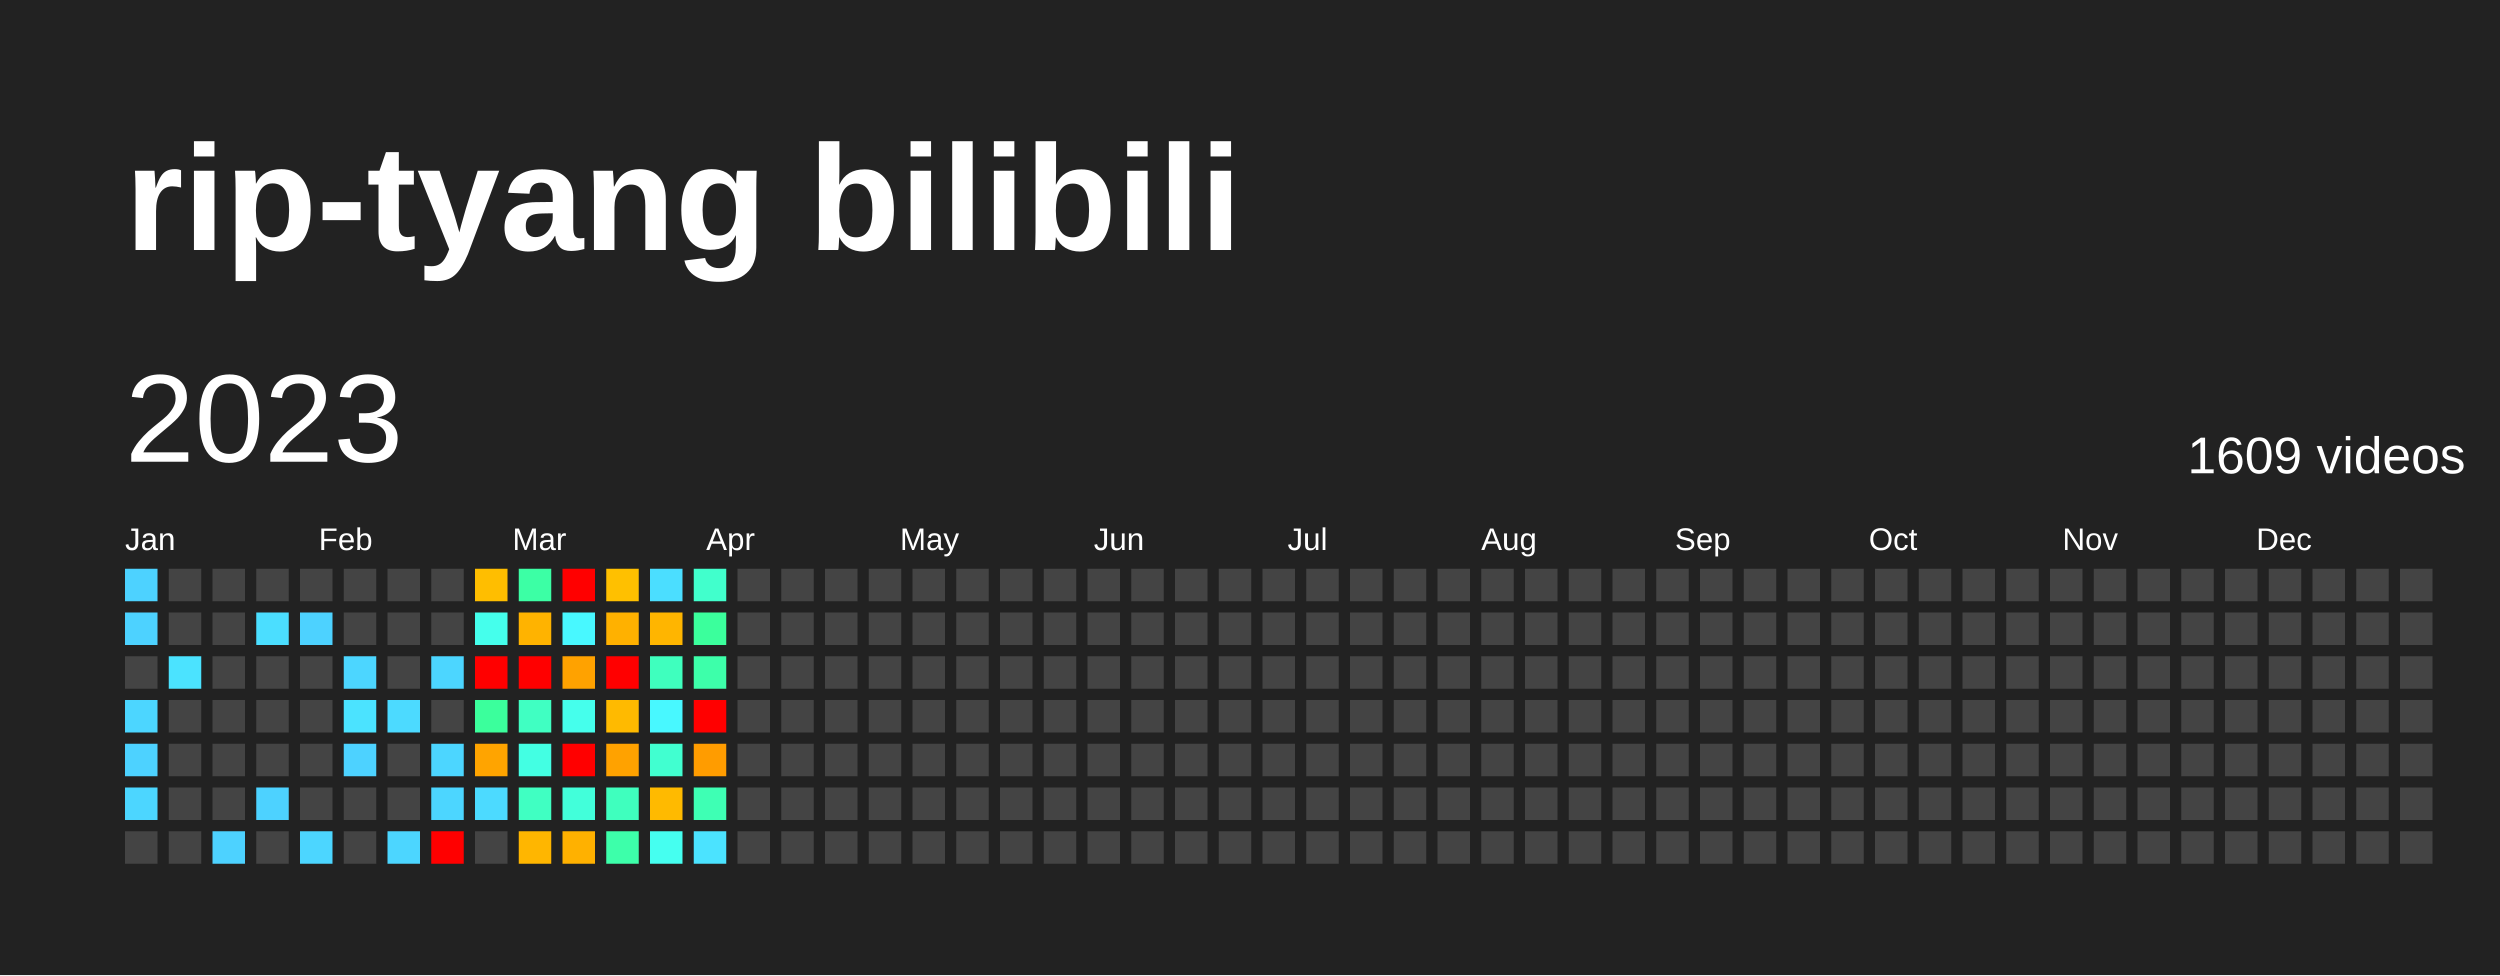
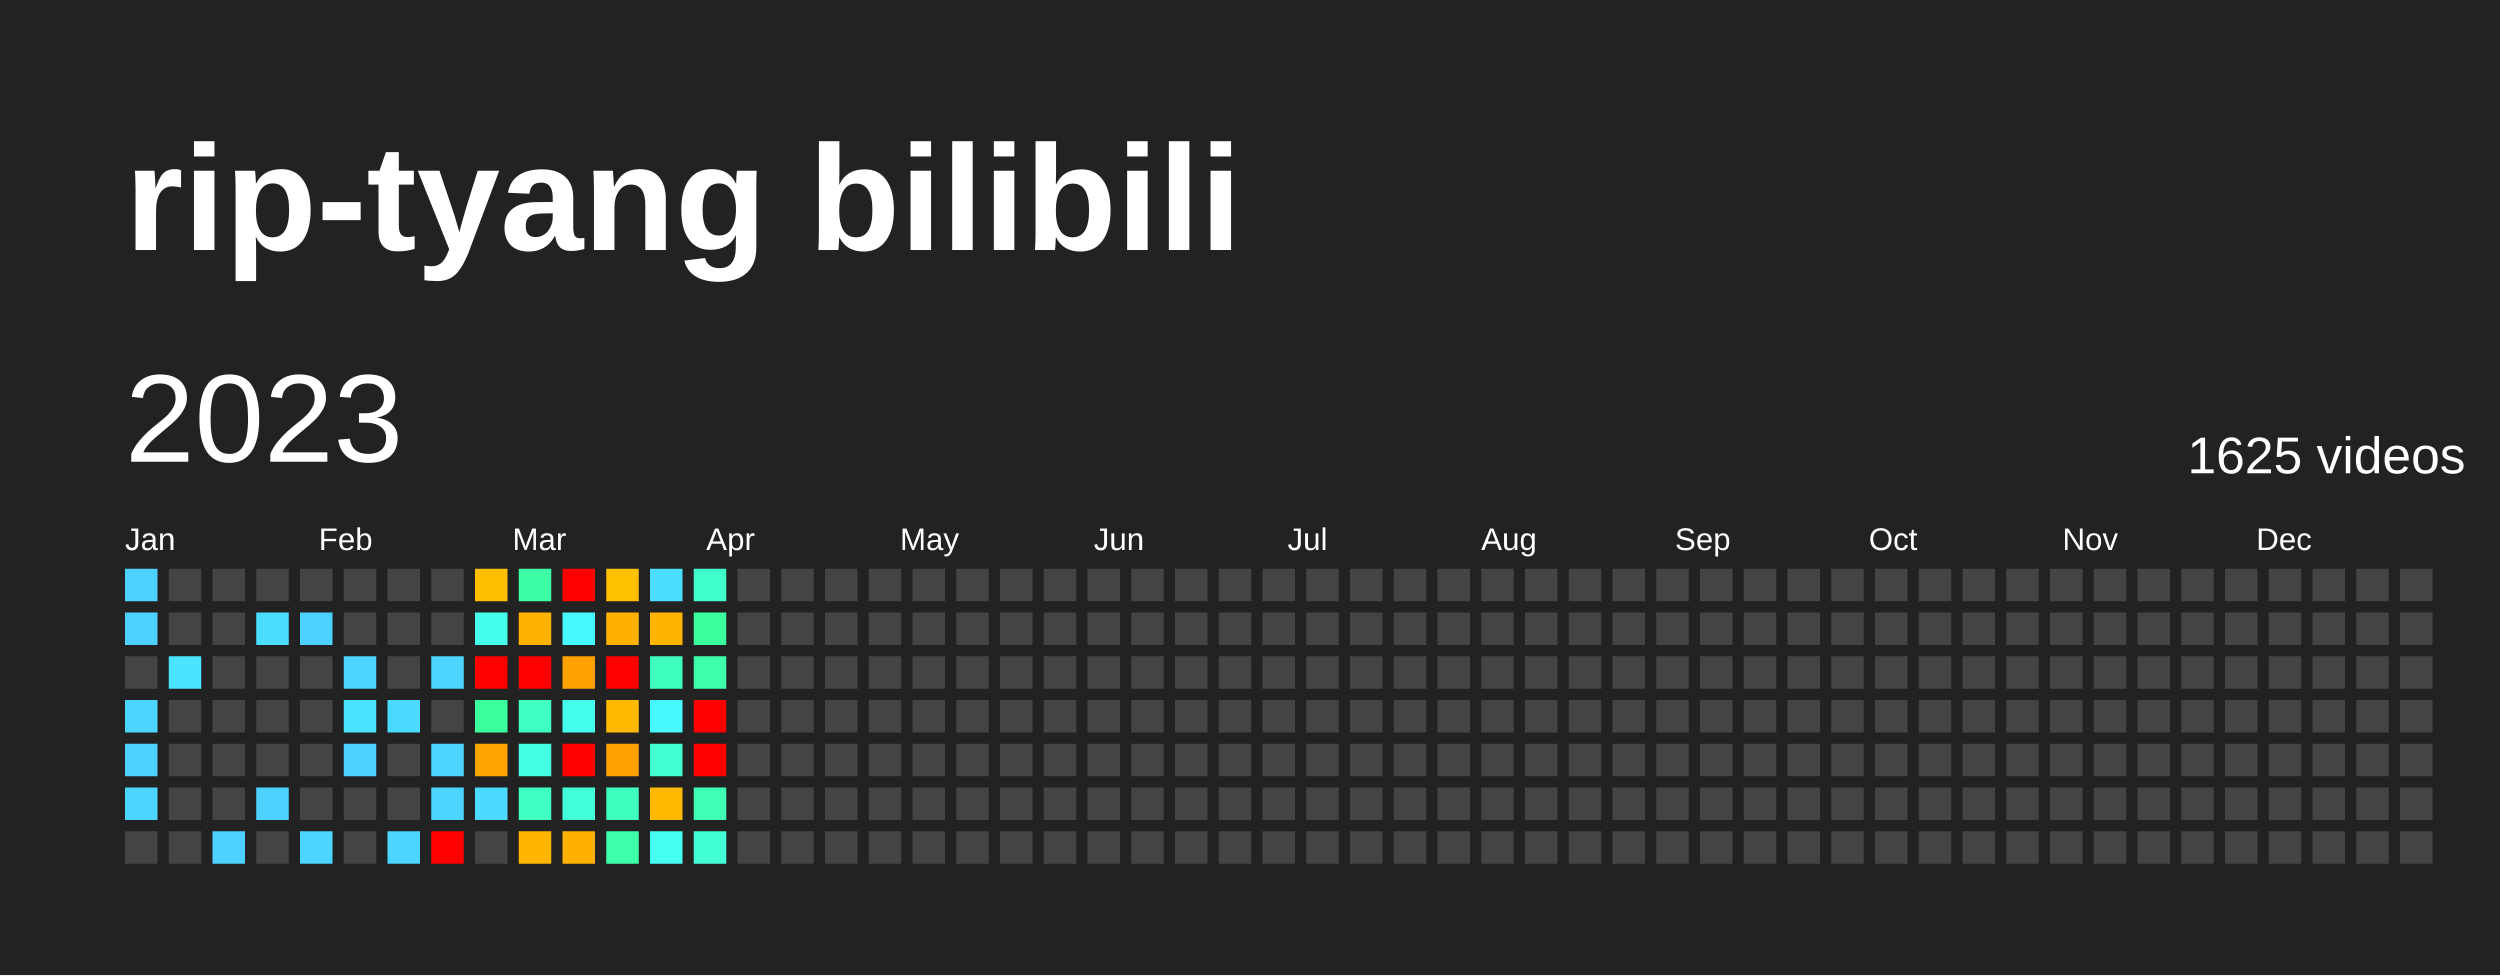
<svg xmlns="http://www.w3.org/2000/svg" baseProfile="full" height="78mm" version="1.1" viewBox="0,0,200,78" width="200mm">
  <defs />
  <rect fill="#222222" height="78" width="200" x="0" y="0" />
  <text fill="#FFFFFF" style="font-size:12px; font-family:Arial; font-weight:bold;" x="10" y="20">rip-tyang bilibili</text>
  <text dominant-baseline="hanging" fill="#FFFFFF" style="font-size:10.0px; font-family:Arial;" x="10" y="30">2023</text>
-   <text dominant-baseline="hanging" fill="#FFFFFF" style="font-size:4.125px; font-family:Arial;" x="175" y="35">1609 videos</text>
+   <text dominant-baseline="hanging" fill="#FFFFFF" style="font-size:4.125px; font-family:Arial;" x="175" y="35">1625 videos</text>
  <text fill="#FFFFFF" style="font-size:2.5px; font-family:Arial" x="10.0" y="44">Jan</text>
  <text fill="#FFFFFF" style="font-size:2.5px; font-family:Arial" x="25.5" y="44">Feb</text>
  <text fill="#FFFFFF" style="font-size:2.5px; font-family:Arial" x="41.0" y="44">Mar</text>
  <text fill="#FFFFFF" style="font-size:2.5px; font-family:Arial" x="56.5" y="44">Apr</text>
  <text fill="#FFFFFF" style="font-size:2.5px; font-family:Arial" x="72.0" y="44">May</text>
  <text fill="#FFFFFF" style="font-size:2.5px; font-family:Arial" x="87.5" y="44">Jun</text>
  <text fill="#FFFFFF" style="font-size:2.5px; font-family:Arial" x="103.0" y="44">Jul</text>
  <text fill="#FFFFFF" style="font-size:2.5px; font-family:Arial" x="118.5" y="44">Aug</text>
  <text fill="#FFFFFF" style="font-size:2.5px; font-family:Arial" x="134.0" y="44">Sep</text>
  <text fill="#FFFFFF" style="font-size:2.5px; font-family:Arial" x="149.5" y="44">Oct</text>
  <text fill="#FFFFFF" style="font-size:2.5px; font-family:Arial" x="165.0" y="44">Nov</text>
  <text fill="#FFFFFF" style="font-size:2.5px; font-family:Arial" x="180.5" y="44">Dec</text>
  <rect fill="#4dd2ff" height="2.6" width="2.6" x="10.0" y="45.5" />
  <rect fill="#4dd2ff" height="2.6" width="2.6" x="10.0" y="49.0" />
  <rect fill="#444444" height="2.6" width="2.6" x="10.0" y="52.5" />
  <rect fill="#4cd6ff" height="2.6" width="2.6" x="10.0" y="56.0" />
  <rect fill="#4dd2ff" height="2.6" width="2.6" x="10.0" y="59.5" />
  <rect fill="#4cd6ff" height="2.6" width="2.6" x="10.0" y="63.0" />
  <rect fill="#444444" height="2.6" width="2.6" x="10.0" y="66.5" />
  <rect fill="#444444" height="2.6" width="2.6" x="13.5" y="45.5" />
  <rect fill="#444444" height="2.6" width="2.6" x="13.5" y="49.0" />
  <rect fill="#4be3ff" height="2.6" width="2.6" x="13.5" y="52.5" />
  <rect fill="#444444" height="2.6" width="2.6" x="13.5" y="56.0" />
  <rect fill="#444444" height="2.6" width="2.6" x="13.5" y="59.5" />
  <rect fill="#444444" height="2.6" width="2.6" x="13.5" y="63.0" />
  <rect fill="#444444" height="2.6" width="2.6" x="13.5" y="66.5" />
  <rect fill="#444444" height="2.6" width="2.6" x="17.0" y="45.5" />
  <rect fill="#444444" height="2.6" width="2.6" x="17.0" y="49.0" />
  <rect fill="#444444" height="2.6" width="2.6" x="17.0" y="52.5" />
  <rect fill="#444444" height="2.6" width="2.6" x="17.0" y="56.0" />
  <rect fill="#444444" height="2.6" width="2.6" x="17.0" y="59.5" />
  <rect fill="#444444" height="2.6" width="2.6" x="17.0" y="63.0" />
  <rect fill="#4dd2ff" height="2.6" width="2.6" x="17.0" y="66.5" />
  <rect fill="#444444" height="2.6" width="2.6" x="20.5" y="45.5" />
  <rect fill="#4bdeff" height="2.6" width="2.6" x="20.5" y="49.0" />
  <rect fill="#444444" height="2.6" width="2.6" x="20.5" y="52.5" />
  <rect fill="#444444" height="2.6" width="2.6" x="20.5" y="56.0" />
  <rect fill="#444444" height="2.6" width="2.6" x="20.5" y="59.5" />
  <rect fill="#4dd2ff" height="2.6" width="2.6" x="20.5" y="63.0" />
  <rect fill="#444444" height="2.6" width="2.6" x="20.5" y="66.5" />
  <rect fill="#444444" height="2.6" width="2.6" x="24.0" y="45.5" />
  <rect fill="#4dd2ff" height="2.6" width="2.6" x="24.0" y="49.0" />
  <rect fill="#444444" height="2.6" width="2.6" x="24.0" y="52.5" />
  <rect fill="#444444" height="2.6" width="2.6" x="24.0" y="56.0" />
  <rect fill="#444444" height="2.6" width="2.6" x="24.0" y="59.5" />
  <rect fill="#444444" height="2.6" width="2.6" x="24.0" y="63.0" />
  <rect fill="#4cd6ff" height="2.6" width="2.6" x="24.0" y="66.5" />
  <rect fill="#444444" height="2.6" width="2.6" x="27.5" y="45.5" />
  <rect fill="#444444" height="2.6" width="2.6" x="27.5" y="49.0" />
  <rect fill="#4cd6ff" height="2.6" width="2.6" x="27.5" y="52.5" />
  <rect fill="#4be3ff" height="2.6" width="2.6" x="27.5" y="56.0" />
  <rect fill="#4dd2ff" height="2.6" width="2.6" x="27.5" y="59.5" />
  <rect fill="#444444" height="2.6" width="2.6" x="27.5" y="63.0" />
  <rect fill="#444444" height="2.6" width="2.6" x="27.5" y="66.5" />
  <rect fill="#444444" height="2.6" width="2.6" x="31.0" y="45.5" />
  <rect fill="#444444" height="2.6" width="2.6" x="31.0" y="49.0" />
  <rect fill="#444444" height="2.6" width="2.6" x="31.0" y="52.5" />
  <rect fill="#4cdaff" height="2.6" width="2.6" x="31.0" y="56.0" />
  <rect fill="#444444" height="2.6" width="2.6" x="31.0" y="59.5" />
  <rect fill="#444444" height="2.6" width="2.6" x="31.0" y="63.0" />
  <rect fill="#4cd6ff" height="2.6" width="2.6" x="31.0" y="66.5" />
  <rect fill="#444444" height="2.6" width="2.6" x="34.5" y="45.5" />
  <rect fill="#444444" height="2.6" width="2.6" x="34.5" y="49.0" />
  <rect fill="#4cd6ff" height="2.6" width="2.6" x="34.5" y="52.5" />
  <rect fill="#444444" height="2.6" width="2.6" x="34.5" y="56.0" />
  <rect fill="#4cd6ff" height="2.6" width="2.6" x="34.5" y="59.5" />
  <rect fill="#4cd6ff" height="2.6" width="2.6" x="34.5" y="63.0" />
  <rect fill="red" height="2.6" width="2.6" x="34.5" y="66.5" />
  <rect fill="#ffbe00" height="2.6" width="2.6" x="38.0" y="45.5" />
  <rect fill="#45ffec" height="2.6" width="2.6" x="38.0" y="49.0" />
  <rect fill="red" height="2.6" width="2.6" x="38.0" y="52.5" />
  <rect fill="#3bff9c" height="2.6" width="2.6" x="38.0" y="56.0" />
  <rect fill="#ffa400" height="2.6" width="2.6" x="38.0" y="59.5" />
  <rect fill="#4cdaff" height="2.6" width="2.6" x="38.0" y="63.0" />
  <rect fill="#444444" height="2.6" width="2.6" x="38.0" y="66.5" />
  <rect fill="#3cffa5" height="2.6" width="2.6" x="41.5" y="45.5" />
  <rect fill="#ffb300" height="2.6" width="2.6" x="41.5" y="49.0" />
  <rect fill="red" height="2.6" width="2.6" x="41.5" y="52.5" />
  <rect fill="#40ffc2" height="2.6" width="2.6" x="41.5" y="56.0" />
  <rect fill="#43ffe3" height="2.6" width="2.6" x="41.5" y="59.5" />
  <rect fill="#40ffc2" height="2.6" width="2.6" x="41.5" y="63.0" />
  <rect fill="#ffb600" height="2.6" width="2.6" x="41.5" y="66.5" />
  <rect fill="red" height="2.6" width="2.6" x="45.0" y="45.5" />
  <rect fill="#48f8ff" height="2.6" width="2.6" x="45.0" y="49.0" />
  <rect fill="#ffa200" height="2.6" width="2.6" x="45.0" y="52.5" />
  <rect fill="#45ffec" height="2.6" width="2.6" x="45.0" y="56.0" />
  <rect fill="red" height="2.6" width="2.6" x="45.0" y="59.5" />
  <rect fill="#42ffda" height="2.6" width="2.6" x="45.0" y="63.0" />
  <rect fill="#ffb100" height="2.6" width="2.6" x="45.0" y="66.5" />
  <rect fill="#ffc000" height="2.6" width="2.6" x="48.5" y="45.5" />
  <rect fill="#ffb100" height="2.6" width="2.6" x="48.5" y="49.0" />
  <rect fill="red" height="2.6" width="2.6" x="48.5" y="52.5" />
  <rect fill="#ffba00" height="2.6" width="2.6" x="48.5" y="56.0" />
  <rect fill="#ffa200" height="2.6" width="2.6" x="48.5" y="59.5" />
  <rect fill="#3fffbe" height="2.6" width="2.6" x="48.5" y="63.0" />
  <rect fill="#3dffaa" height="2.6" width="2.6" x="48.5" y="66.5" />
  <rect fill="#4bdeff" height="2.6" width="2.6" x="52.0" y="45.5" />
  <rect fill="#ffb500" height="2.6" width="2.6" x="52.0" y="49.0" />
  <rect fill="#3fffbe" height="2.6" width="2.6" x="52.0" y="52.5" />
  <rect fill="#48f8ff" height="2.6" width="2.6" x="52.0" y="56.0" />
  <rect fill="#41ffd0" height="2.6" width="2.6" x="52.0" y="59.5" />
  <rect fill="#ffba00" height="2.6" width="2.6" x="52.0" y="63.0" />
  <rect fill="#45fff0" height="2.6" width="2.6" x="52.0" y="66.5" />
  <rect fill="#41ffcc" height="2.6" width="2.6" x="55.5" y="45.5" />
  <rect fill="#3bff9c" height="2.6" width="2.6" x="55.5" y="49.0" />
  <rect fill="#3dffaa" height="2.6" width="2.6" x="55.5" y="52.5" />
  <rect fill="red" height="2.6" width="2.6" x="55.5" y="56.0" />
-   <rect fill="#ff9c00" height="2.6" width="2.6" x="55.5" y="59.5" />
+   <rect fill="red" height="2.6" width="2.6" x="55.5" y="59.5" />
  <rect fill="#3effb4" height="2.6" width="2.6" x="55.5" y="63.0" />
-   <rect fill="#4be3ff" height="2.6" width="2.6" x="55.5" y="66.5" />
+   <rect fill="#42ffd5" height="2.6" width="2.6" x="55.5" y="66.5" />
  <rect fill="#444444" height="2.6" width="2.6" x="59.0" y="45.5" />
  <rect fill="#444444" height="2.6" width="2.6" x="59.0" y="49.0" />
  <rect fill="#444444" height="2.6" width="2.6" x="59.0" y="52.5" />
  <rect fill="#444444" height="2.6" width="2.6" x="59.0" y="56.0" />
  <rect fill="#444444" height="2.6" width="2.6" x="59.0" y="59.5" />
  <rect fill="#444444" height="2.6" width="2.6" x="59.0" y="63.0" />
  <rect fill="#444444" height="2.6" width="2.6" x="59.0" y="66.5" />
  <rect fill="#444444" height="2.6" width="2.6" x="62.5" y="45.5" />
  <rect fill="#444444" height="2.6" width="2.6" x="62.5" y="49.0" />
  <rect fill="#444444" height="2.6" width="2.6" x="62.5" y="52.5" />
  <rect fill="#444444" height="2.6" width="2.6" x="62.5" y="56.0" />
  <rect fill="#444444" height="2.6" width="2.6" x="62.5" y="59.5" />
  <rect fill="#444444" height="2.6" width="2.6" x="62.5" y="63.0" />
  <rect fill="#444444" height="2.6" width="2.6" x="62.5" y="66.5" />
  <rect fill="#444444" height="2.6" width="2.6" x="66.0" y="45.5" />
  <rect fill="#444444" height="2.6" width="2.6" x="66.0" y="49.0" />
  <rect fill="#444444" height="2.6" width="2.6" x="66.0" y="52.5" />
  <rect fill="#444444" height="2.6" width="2.6" x="66.0" y="56.0" />
  <rect fill="#444444" height="2.6" width="2.6" x="66.0" y="59.5" />
  <rect fill="#444444" height="2.6" width="2.6" x="66.0" y="63.0" />
  <rect fill="#444444" height="2.6" width="2.6" x="66.0" y="66.5" />
  <rect fill="#444444" height="2.6" width="2.6" x="69.5" y="45.5" />
  <rect fill="#444444" height="2.6" width="2.6" x="69.5" y="49.0" />
  <rect fill="#444444" height="2.6" width="2.6" x="69.5" y="52.5" />
  <rect fill="#444444" height="2.6" width="2.6" x="69.5" y="56.0" />
  <rect fill="#444444" height="2.6" width="2.6" x="69.5" y="59.5" />
  <rect fill="#444444" height="2.6" width="2.6" x="69.5" y="63.0" />
  <rect fill="#444444" height="2.6" width="2.6" x="69.5" y="66.5" />
  <rect fill="#444444" height="2.6" width="2.6" x="73.0" y="45.5" />
  <rect fill="#444444" height="2.6" width="2.6" x="73.0" y="49.0" />
  <rect fill="#444444" height="2.6" width="2.6" x="73.0" y="52.5" />
  <rect fill="#444444" height="2.6" width="2.6" x="73.0" y="56.0" />
  <rect fill="#444444" height="2.6" width="2.6" x="73.0" y="59.5" />
  <rect fill="#444444" height="2.6" width="2.6" x="73.0" y="63.0" />
  <rect fill="#444444" height="2.6" width="2.6" x="73.0" y="66.5" />
  <rect fill="#444444" height="2.6" width="2.6" x="76.5" y="45.5" />
  <rect fill="#444444" height="2.6" width="2.6" x="76.5" y="49.0" />
  <rect fill="#444444" height="2.6" width="2.6" x="76.5" y="52.5" />
  <rect fill="#444444" height="2.6" width="2.6" x="76.5" y="56.0" />
  <rect fill="#444444" height="2.6" width="2.6" x="76.5" y="59.5" />
  <rect fill="#444444" height="2.6" width="2.6" x="76.5" y="63.0" />
  <rect fill="#444444" height="2.6" width="2.6" x="76.5" y="66.5" />
  <rect fill="#444444" height="2.6" width="2.6" x="80.0" y="45.5" />
  <rect fill="#444444" height="2.6" width="2.6" x="80.0" y="49.0" />
  <rect fill="#444444" height="2.6" width="2.6" x="80.0" y="52.5" />
  <rect fill="#444444" height="2.6" width="2.6" x="80.0" y="56.0" />
  <rect fill="#444444" height="2.6" width="2.6" x="80.0" y="59.5" />
  <rect fill="#444444" height="2.6" width="2.6" x="80.0" y="63.0" />
  <rect fill="#444444" height="2.6" width="2.6" x="80.0" y="66.5" />
  <rect fill="#444444" height="2.6" width="2.6" x="83.5" y="45.5" />
  <rect fill="#444444" height="2.6" width="2.6" x="83.5" y="49.0" />
  <rect fill="#444444" height="2.6" width="2.6" x="83.5" y="52.5" />
  <rect fill="#444444" height="2.6" width="2.6" x="83.5" y="56.0" />
  <rect fill="#444444" height="2.6" width="2.6" x="83.5" y="59.5" />
  <rect fill="#444444" height="2.6" width="2.6" x="83.5" y="63.0" />
  <rect fill="#444444" height="2.6" width="2.6" x="83.5" y="66.5" />
  <rect fill="#444444" height="2.6" width="2.6" x="87.0" y="45.5" />
  <rect fill="#444444" height="2.6" width="2.6" x="87.0" y="49.0" />
  <rect fill="#444444" height="2.6" width="2.6" x="87.0" y="52.5" />
  <rect fill="#444444" height="2.6" width="2.6" x="87.0" y="56.0" />
  <rect fill="#444444" height="2.6" width="2.6" x="87.0" y="59.5" />
  <rect fill="#444444" height="2.6" width="2.6" x="87.0" y="63.0" />
  <rect fill="#444444" height="2.6" width="2.6" x="87.0" y="66.5" />
  <rect fill="#444444" height="2.6" width="2.6" x="90.5" y="45.5" />
  <rect fill="#444444" height="2.6" width="2.6" x="90.5" y="49.0" />
  <rect fill="#444444" height="2.6" width="2.6" x="90.5" y="52.5" />
  <rect fill="#444444" height="2.6" width="2.6" x="90.5" y="56.0" />
  <rect fill="#444444" height="2.6" width="2.6" x="90.5" y="59.5" />
  <rect fill="#444444" height="2.6" width="2.6" x="90.5" y="63.0" />
  <rect fill="#444444" height="2.6" width="2.6" x="90.5" y="66.5" />
  <rect fill="#444444" height="2.6" width="2.6" x="94.0" y="45.5" />
  <rect fill="#444444" height="2.6" width="2.6" x="94.0" y="49.0" />
  <rect fill="#444444" height="2.6" width="2.6" x="94.0" y="52.5" />
  <rect fill="#444444" height="2.6" width="2.6" x="94.0" y="56.0" />
  <rect fill="#444444" height="2.6" width="2.6" x="94.0" y="59.5" />
  <rect fill="#444444" height="2.6" width="2.6" x="94.0" y="63.0" />
  <rect fill="#444444" height="2.6" width="2.6" x="94.0" y="66.5" />
  <rect fill="#444444" height="2.6" width="2.6" x="97.5" y="45.5" />
  <rect fill="#444444" height="2.6" width="2.6" x="97.5" y="49.0" />
  <rect fill="#444444" height="2.6" width="2.6" x="97.5" y="52.5" />
  <rect fill="#444444" height="2.6" width="2.6" x="97.5" y="56.0" />
  <rect fill="#444444" height="2.6" width="2.6" x="97.5" y="59.5" />
  <rect fill="#444444" height="2.6" width="2.6" x="97.5" y="63.0" />
  <rect fill="#444444" height="2.6" width="2.6" x="97.5" y="66.5" />
  <rect fill="#444444" height="2.6" width="2.6" x="101.0" y="45.5" />
  <rect fill="#444444" height="2.6" width="2.6" x="101.0" y="49.0" />
  <rect fill="#444444" height="2.6" width="2.6" x="101.0" y="52.5" />
  <rect fill="#444444" height="2.6" width="2.6" x="101.0" y="56.0" />
  <rect fill="#444444" height="2.6" width="2.6" x="101.0" y="59.5" />
  <rect fill="#444444" height="2.6" width="2.6" x="101.0" y="63.0" />
  <rect fill="#444444" height="2.6" width="2.6" x="101.0" y="66.5" />
  <rect fill="#444444" height="2.6" width="2.6" x="104.5" y="45.5" />
  <rect fill="#444444" height="2.6" width="2.6" x="104.5" y="49.0" />
  <rect fill="#444444" height="2.6" width="2.6" x="104.5" y="52.5" />
  <rect fill="#444444" height="2.6" width="2.6" x="104.5" y="56.0" />
  <rect fill="#444444" height="2.6" width="2.6" x="104.5" y="59.5" />
  <rect fill="#444444" height="2.6" width="2.6" x="104.5" y="63.0" />
  <rect fill="#444444" height="2.6" width="2.6" x="104.5" y="66.5" />
  <rect fill="#444444" height="2.6" width="2.6" x="108.0" y="45.5" />
  <rect fill="#444444" height="2.6" width="2.6" x="108.0" y="49.0" />
  <rect fill="#444444" height="2.6" width="2.6" x="108.0" y="52.5" />
  <rect fill="#444444" height="2.6" width="2.6" x="108.0" y="56.0" />
  <rect fill="#444444" height="2.6" width="2.6" x="108.0" y="59.5" />
  <rect fill="#444444" height="2.6" width="2.6" x="108.0" y="63.0" />
  <rect fill="#444444" height="2.6" width="2.6" x="108.0" y="66.5" />
  <rect fill="#444444" height="2.6" width="2.6" x="111.5" y="45.5" />
  <rect fill="#444444" height="2.6" width="2.6" x="111.5" y="49.0" />
  <rect fill="#444444" height="2.6" width="2.6" x="111.5" y="52.5" />
  <rect fill="#444444" height="2.6" width="2.6" x="111.5" y="56.0" />
  <rect fill="#444444" height="2.6" width="2.6" x="111.5" y="59.5" />
  <rect fill="#444444" height="2.6" width="2.6" x="111.5" y="63.0" />
  <rect fill="#444444" height="2.6" width="2.6" x="111.5" y="66.5" />
  <rect fill="#444444" height="2.6" width="2.6" x="115.0" y="45.5" />
  <rect fill="#444444" height="2.6" width="2.6" x="115.0" y="49.0" />
  <rect fill="#444444" height="2.6" width="2.6" x="115.0" y="52.5" />
  <rect fill="#444444" height="2.6" width="2.6" x="115.0" y="56.0" />
  <rect fill="#444444" height="2.6" width="2.6" x="115.0" y="59.5" />
  <rect fill="#444444" height="2.6" width="2.6" x="115.0" y="63.0" />
  <rect fill="#444444" height="2.6" width="2.6" x="115.0" y="66.5" />
  <rect fill="#444444" height="2.6" width="2.6" x="118.5" y="45.5" />
  <rect fill="#444444" height="2.6" width="2.6" x="118.5" y="49.0" />
  <rect fill="#444444" height="2.6" width="2.6" x="118.5" y="52.5" />
  <rect fill="#444444" height="2.6" width="2.6" x="118.5" y="56.0" />
  <rect fill="#444444" height="2.6" width="2.6" x="118.5" y="59.5" />
  <rect fill="#444444" height="2.6" width="2.6" x="118.5" y="63.0" />
  <rect fill="#444444" height="2.6" width="2.6" x="118.5" y="66.5" />
  <rect fill="#444444" height="2.6" width="2.6" x="122.0" y="45.5" />
  <rect fill="#444444" height="2.6" width="2.6" x="122.0" y="49.0" />
  <rect fill="#444444" height="2.6" width="2.6" x="122.0" y="52.5" />
  <rect fill="#444444" height="2.6" width="2.6" x="122.0" y="56.0" />
  <rect fill="#444444" height="2.6" width="2.6" x="122.0" y="59.5" />
  <rect fill="#444444" height="2.6" width="2.6" x="122.0" y="63.0" />
  <rect fill="#444444" height="2.6" width="2.6" x="122.0" y="66.5" />
  <rect fill="#444444" height="2.6" width="2.6" x="125.5" y="45.5" />
  <rect fill="#444444" height="2.6" width="2.6" x="125.5" y="49.0" />
  <rect fill="#444444" height="2.6" width="2.6" x="125.5" y="52.5" />
  <rect fill="#444444" height="2.6" width="2.6" x="125.5" y="56.0" />
  <rect fill="#444444" height="2.6" width="2.6" x="125.5" y="59.5" />
  <rect fill="#444444" height="2.6" width="2.6" x="125.5" y="63.0" />
  <rect fill="#444444" height="2.6" width="2.6" x="125.5" y="66.5" />
  <rect fill="#444444" height="2.6" width="2.6" x="129.0" y="45.5" />
  <rect fill="#444444" height="2.6" width="2.6" x="129.0" y="49.0" />
  <rect fill="#444444" height="2.6" width="2.6" x="129.0" y="52.5" />
  <rect fill="#444444" height="2.6" width="2.6" x="129.0" y="56.0" />
  <rect fill="#444444" height="2.6" width="2.6" x="129.0" y="59.5" />
  <rect fill="#444444" height="2.6" width="2.6" x="129.0" y="63.0" />
  <rect fill="#444444" height="2.6" width="2.6" x="129.0" y="66.5" />
  <rect fill="#444444" height="2.6" width="2.6" x="132.5" y="45.5" />
  <rect fill="#444444" height="2.6" width="2.6" x="132.5" y="49.0" />
  <rect fill="#444444" height="2.6" width="2.6" x="132.5" y="52.5" />
  <rect fill="#444444" height="2.6" width="2.6" x="132.5" y="56.0" />
  <rect fill="#444444" height="2.6" width="2.6" x="132.5" y="59.5" />
  <rect fill="#444444" height="2.6" width="2.6" x="132.5" y="63.0" />
  <rect fill="#444444" height="2.6" width="2.6" x="132.5" y="66.5" />
  <rect fill="#444444" height="2.6" width="2.6" x="136.0" y="45.5" />
  <rect fill="#444444" height="2.6" width="2.6" x="136.0" y="49.0" />
  <rect fill="#444444" height="2.6" width="2.6" x="136.0" y="52.5" />
  <rect fill="#444444" height="2.6" width="2.6" x="136.0" y="56.0" />
  <rect fill="#444444" height="2.6" width="2.6" x="136.0" y="59.5" />
  <rect fill="#444444" height="2.6" width="2.6" x="136.0" y="63.0" />
  <rect fill="#444444" height="2.6" width="2.6" x="136.0" y="66.5" />
  <rect fill="#444444" height="2.6" width="2.6" x="139.5" y="45.5" />
  <rect fill="#444444" height="2.6" width="2.6" x="139.5" y="49.0" />
  <rect fill="#444444" height="2.6" width="2.6" x="139.5" y="52.5" />
  <rect fill="#444444" height="2.6" width="2.6" x="139.5" y="56.0" />
  <rect fill="#444444" height="2.6" width="2.6" x="139.5" y="59.5" />
  <rect fill="#444444" height="2.6" width="2.6" x="139.5" y="63.0" />
  <rect fill="#444444" height="2.6" width="2.6" x="139.5" y="66.5" />
  <rect fill="#444444" height="2.6" width="2.6" x="143.0" y="45.5" />
  <rect fill="#444444" height="2.6" width="2.6" x="143.0" y="49.0" />
  <rect fill="#444444" height="2.6" width="2.6" x="143.0" y="52.5" />
  <rect fill="#444444" height="2.6" width="2.6" x="143.0" y="56.0" />
  <rect fill="#444444" height="2.6" width="2.6" x="143.0" y="59.5" />
  <rect fill="#444444" height="2.6" width="2.6" x="143.0" y="63.0" />
  <rect fill="#444444" height="2.6" width="2.6" x="143.0" y="66.5" />
  <rect fill="#444444" height="2.6" width="2.6" x="146.5" y="45.5" />
  <rect fill="#444444" height="2.6" width="2.6" x="146.5" y="49.0" />
  <rect fill="#444444" height="2.6" width="2.6" x="146.5" y="52.5" />
  <rect fill="#444444" height="2.6" width="2.6" x="146.5" y="56.0" />
  <rect fill="#444444" height="2.6" width="2.6" x="146.5" y="59.5" />
  <rect fill="#444444" height="2.6" width="2.6" x="146.5" y="63.0" />
  <rect fill="#444444" height="2.6" width="2.6" x="146.5" y="66.5" />
  <rect fill="#444444" height="2.6" width="2.6" x="150.0" y="45.5" />
  <rect fill="#444444" height="2.6" width="2.6" x="150.0" y="49.0" />
  <rect fill="#444444" height="2.6" width="2.6" x="150.0" y="52.5" />
  <rect fill="#444444" height="2.6" width="2.6" x="150.0" y="56.0" />
  <rect fill="#444444" height="2.6" width="2.6" x="150.0" y="59.5" />
  <rect fill="#444444" height="2.6" width="2.6" x="150.0" y="63.0" />
  <rect fill="#444444" height="2.6" width="2.6" x="150.0" y="66.5" />
  <rect fill="#444444" height="2.6" width="2.6" x="153.5" y="45.5" />
  <rect fill="#444444" height="2.6" width="2.6" x="153.5" y="49.0" />
  <rect fill="#444444" height="2.6" width="2.6" x="153.5" y="52.5" />
  <rect fill="#444444" height="2.6" width="2.6" x="153.5" y="56.0" />
  <rect fill="#444444" height="2.6" width="2.6" x="153.5" y="59.5" />
  <rect fill="#444444" height="2.6" width="2.6" x="153.5" y="63.0" />
  <rect fill="#444444" height="2.6" width="2.6" x="153.5" y="66.5" />
  <rect fill="#444444" height="2.6" width="2.6" x="157.0" y="45.5" />
  <rect fill="#444444" height="2.6" width="2.6" x="157.0" y="49.0" />
  <rect fill="#444444" height="2.6" width="2.6" x="157.0" y="52.5" />
  <rect fill="#444444" height="2.6" width="2.6" x="157.0" y="56.0" />
  <rect fill="#444444" height="2.6" width="2.6" x="157.0" y="59.5" />
  <rect fill="#444444" height="2.6" width="2.6" x="157.0" y="63.0" />
  <rect fill="#444444" height="2.6" width="2.6" x="157.0" y="66.5" />
  <rect fill="#444444" height="2.6" width="2.6" x="160.5" y="45.5" />
  <rect fill="#444444" height="2.6" width="2.6" x="160.5" y="49.0" />
  <rect fill="#444444" height="2.6" width="2.6" x="160.5" y="52.5" />
  <rect fill="#444444" height="2.6" width="2.6" x="160.5" y="56.0" />
  <rect fill="#444444" height="2.6" width="2.6" x="160.5" y="59.5" />
  <rect fill="#444444" height="2.6" width="2.6" x="160.5" y="63.0" />
  <rect fill="#444444" height="2.6" width="2.6" x="160.5" y="66.5" />
  <rect fill="#444444" height="2.6" width="2.6" x="164.0" y="45.5" />
  <rect fill="#444444" height="2.6" width="2.6" x="164.0" y="49.0" />
  <rect fill="#444444" height="2.6" width="2.6" x="164.0" y="52.5" />
  <rect fill="#444444" height="2.6" width="2.6" x="164.0" y="56.0" />
  <rect fill="#444444" height="2.6" width="2.6" x="164.0" y="59.5" />
  <rect fill="#444444" height="2.6" width="2.6" x="164.0" y="63.0" />
  <rect fill="#444444" height="2.6" width="2.6" x="164.0" y="66.5" />
  <rect fill="#444444" height="2.6" width="2.6" x="167.5" y="45.5" />
  <rect fill="#444444" height="2.6" width="2.6" x="167.5" y="49.0" />
  <rect fill="#444444" height="2.6" width="2.6" x="167.5" y="52.5" />
  <rect fill="#444444" height="2.6" width="2.6" x="167.5" y="56.0" />
  <rect fill="#444444" height="2.6" width="2.6" x="167.5" y="59.5" />
  <rect fill="#444444" height="2.6" width="2.6" x="167.5" y="63.0" />
  <rect fill="#444444" height="2.6" width="2.6" x="167.5" y="66.5" />
  <rect fill="#444444" height="2.6" width="2.6" x="171.0" y="45.5" />
  <rect fill="#444444" height="2.6" width="2.6" x="171.0" y="49.0" />
  <rect fill="#444444" height="2.6" width="2.6" x="171.0" y="52.5" />
  <rect fill="#444444" height="2.6" width="2.6" x="171.0" y="56.0" />
  <rect fill="#444444" height="2.6" width="2.6" x="171.0" y="59.5" />
  <rect fill="#444444" height="2.6" width="2.6" x="171.0" y="63.0" />
  <rect fill="#444444" height="2.6" width="2.6" x="171.0" y="66.5" />
  <rect fill="#444444" height="2.6" width="2.6" x="174.5" y="45.5" />
  <rect fill="#444444" height="2.6" width="2.6" x="174.5" y="49.0" />
  <rect fill="#444444" height="2.6" width="2.6" x="174.5" y="52.5" />
  <rect fill="#444444" height="2.6" width="2.6" x="174.5" y="56.0" />
  <rect fill="#444444" height="2.6" width="2.6" x="174.5" y="59.5" />
  <rect fill="#444444" height="2.6" width="2.6" x="174.5" y="63.0" />
  <rect fill="#444444" height="2.6" width="2.6" x="174.5" y="66.5" />
  <rect fill="#444444" height="2.6" width="2.6" x="178.0" y="45.5" />
  <rect fill="#444444" height="2.6" width="2.6" x="178.0" y="49.0" />
  <rect fill="#444444" height="2.6" width="2.6" x="178.0" y="52.5" />
  <rect fill="#444444" height="2.6" width="2.6" x="178.0" y="56.0" />
  <rect fill="#444444" height="2.6" width="2.6" x="178.0" y="59.5" />
  <rect fill="#444444" height="2.6" width="2.6" x="178.0" y="63.0" />
  <rect fill="#444444" height="2.6" width="2.6" x="178.0" y="66.5" />
  <rect fill="#444444" height="2.6" width="2.6" x="181.5" y="45.5" />
  <rect fill="#444444" height="2.6" width="2.6" x="181.5" y="49.0" />
  <rect fill="#444444" height="2.6" width="2.6" x="181.5" y="52.5" />
  <rect fill="#444444" height="2.6" width="2.6" x="181.5" y="56.0" />
  <rect fill="#444444" height="2.6" width="2.6" x="181.5" y="59.5" />
  <rect fill="#444444" height="2.6" width="2.6" x="181.5" y="63.0" />
  <rect fill="#444444" height="2.6" width="2.6" x="181.5" y="66.5" />
  <rect fill="#444444" height="2.6" width="2.6" x="185.0" y="45.5" />
  <rect fill="#444444" height="2.6" width="2.6" x="185.0" y="49.0" />
  <rect fill="#444444" height="2.6" width="2.6" x="185.0" y="52.5" />
  <rect fill="#444444" height="2.6" width="2.6" x="185.0" y="56.0" />
  <rect fill="#444444" height="2.6" width="2.6" x="185.0" y="59.5" />
  <rect fill="#444444" height="2.6" width="2.6" x="185.0" y="63.0" />
  <rect fill="#444444" height="2.6" width="2.6" x="185.0" y="66.5" />
  <rect fill="#444444" height="2.6" width="2.6" x="188.5" y="45.5" />
  <rect fill="#444444" height="2.6" width="2.6" x="188.5" y="49.0" />
  <rect fill="#444444" height="2.6" width="2.6" x="188.5" y="52.5" />
  <rect fill="#444444" height="2.6" width="2.6" x="188.5" y="56.0" />
  <rect fill="#444444" height="2.6" width="2.6" x="188.5" y="59.5" />
  <rect fill="#444444" height="2.6" width="2.6" x="188.5" y="63.0" />
  <rect fill="#444444" height="2.6" width="2.6" x="188.5" y="66.5" />
  <rect fill="#444444" height="2.6" width="2.6" x="192.0" y="45.5" />
  <rect fill="#444444" height="2.6" width="2.6" x="192.0" y="49.0" />
  <rect fill="#444444" height="2.6" width="2.6" x="192.0" y="52.5" />
  <rect fill="#444444" height="2.6" width="2.6" x="192.0" y="56.0" />
  <rect fill="#444444" height="2.6" width="2.6" x="192.0" y="59.5" />
  <rect fill="#444444" height="2.6" width="2.6" x="192.0" y="63.0" />
  <rect fill="#444444" height="2.6" width="2.6" x="192.0" y="66.5" />
</svg>
